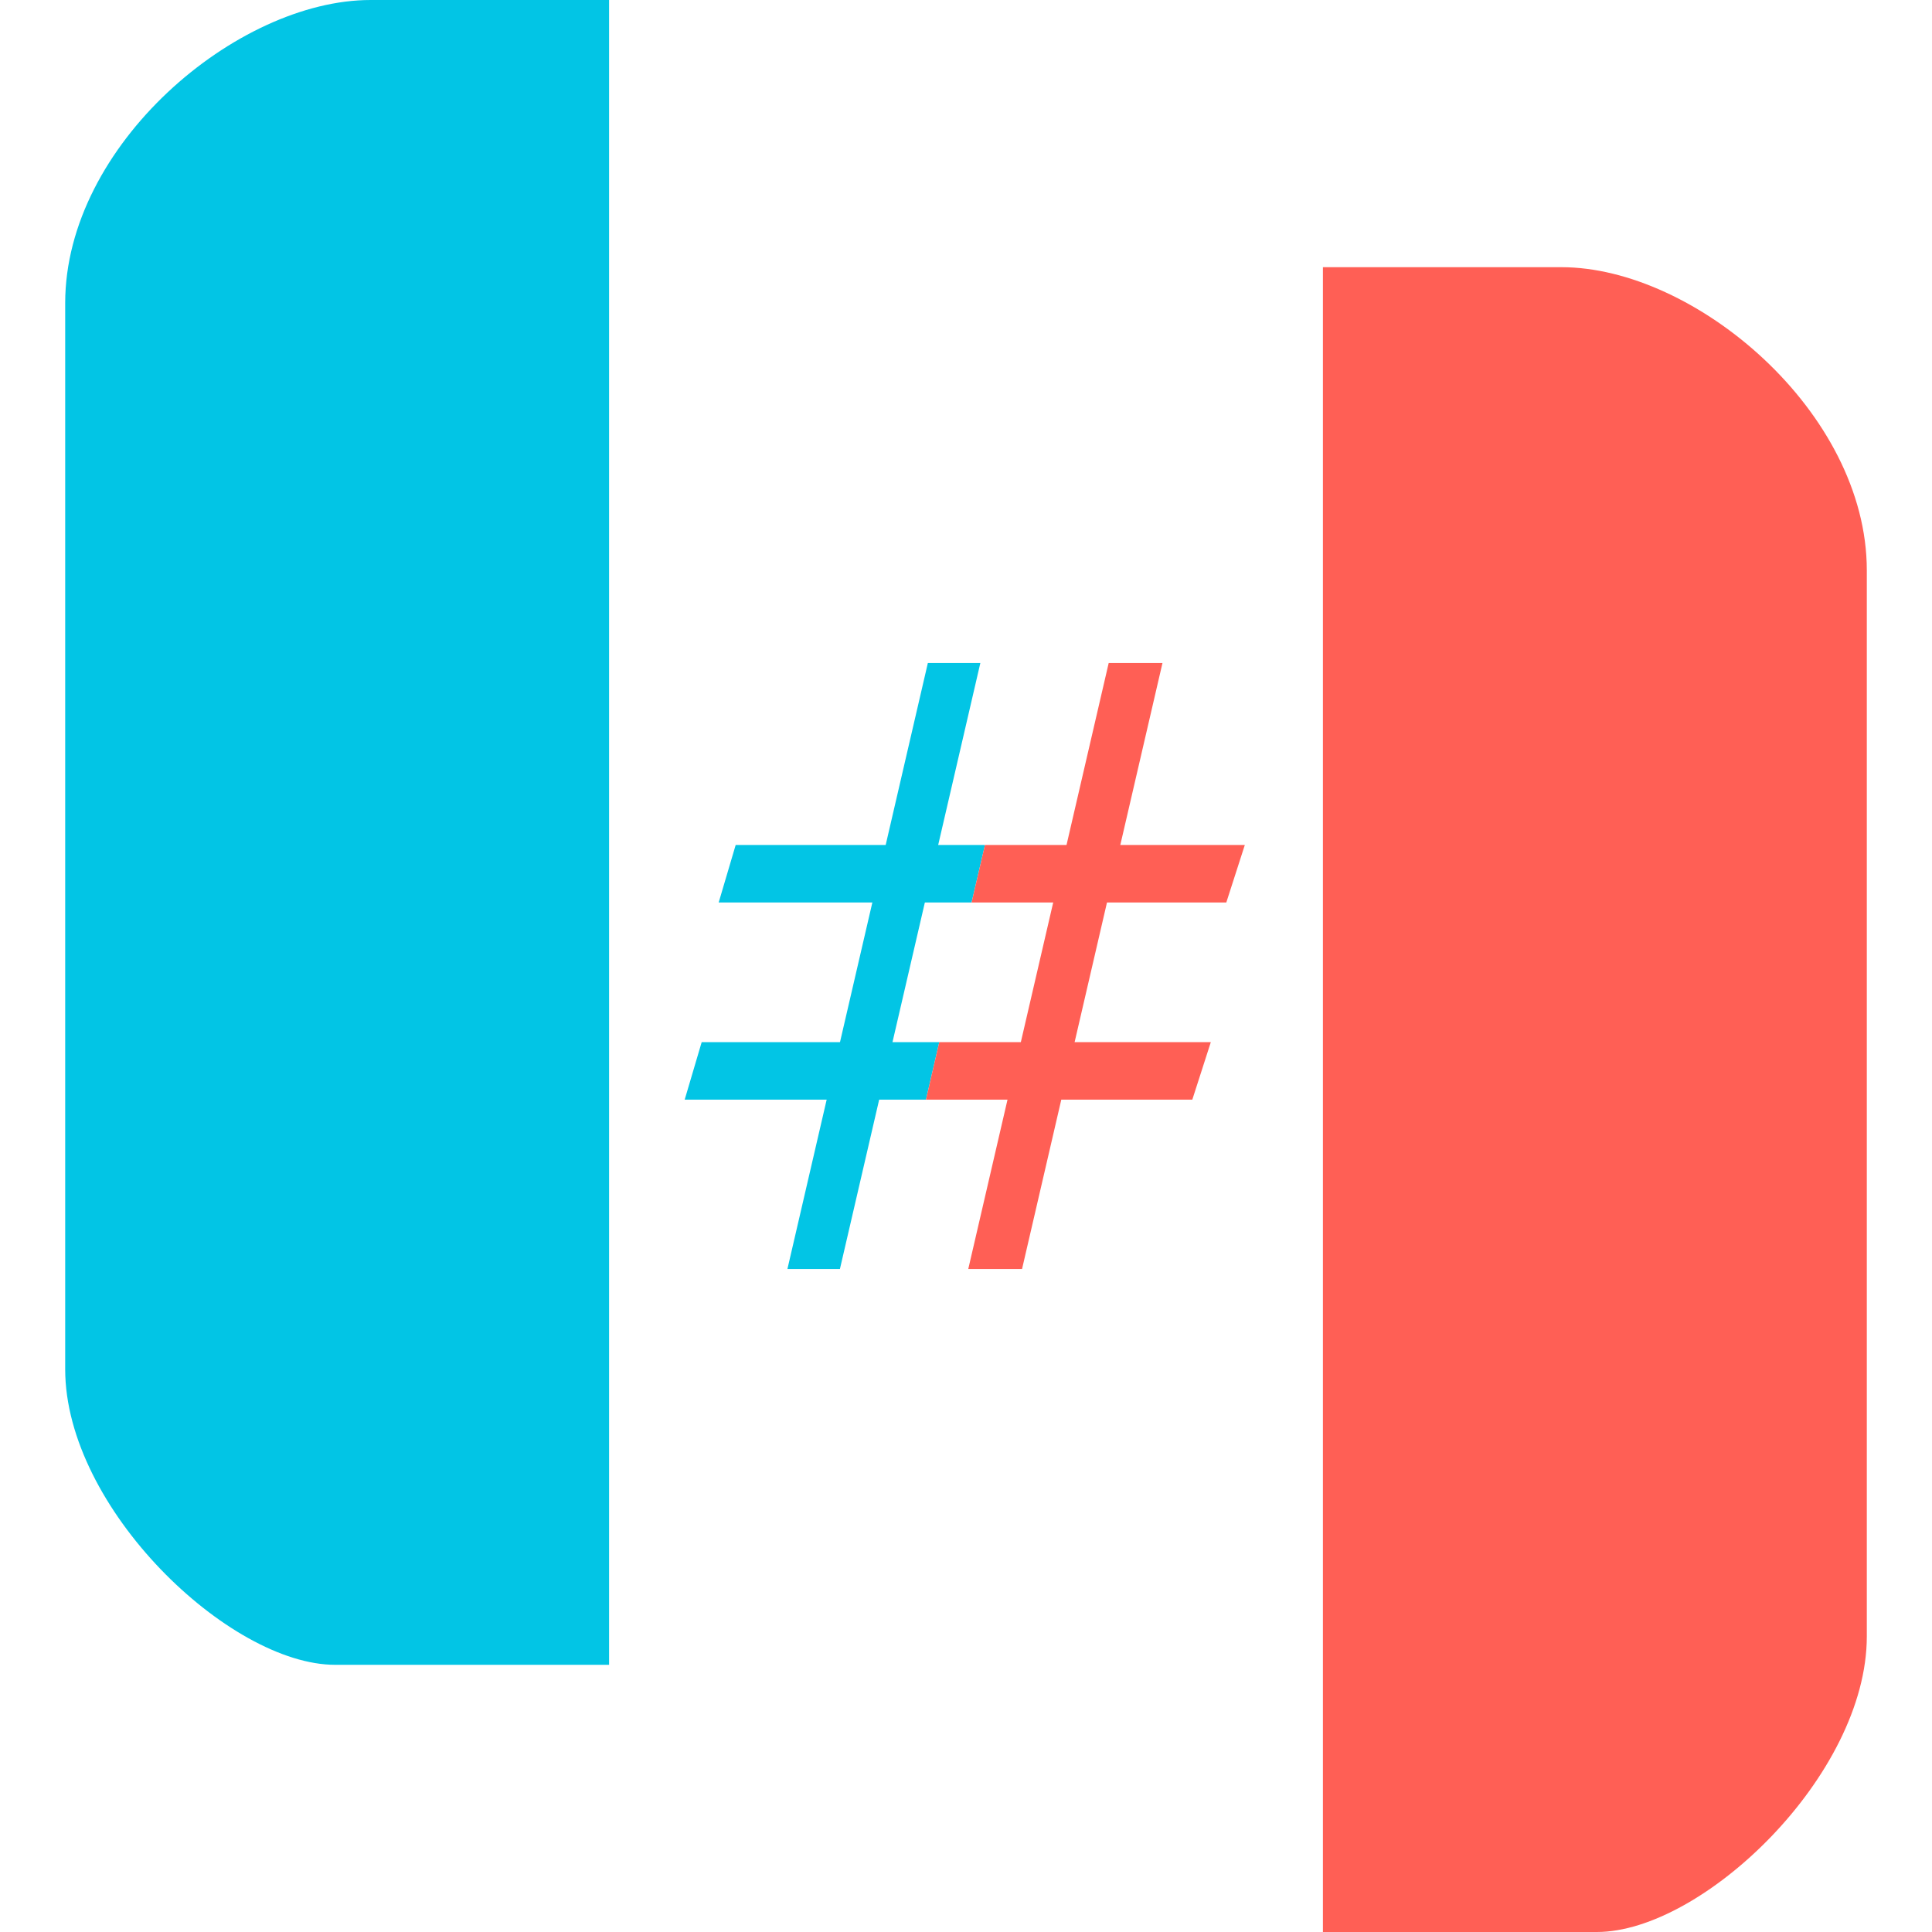
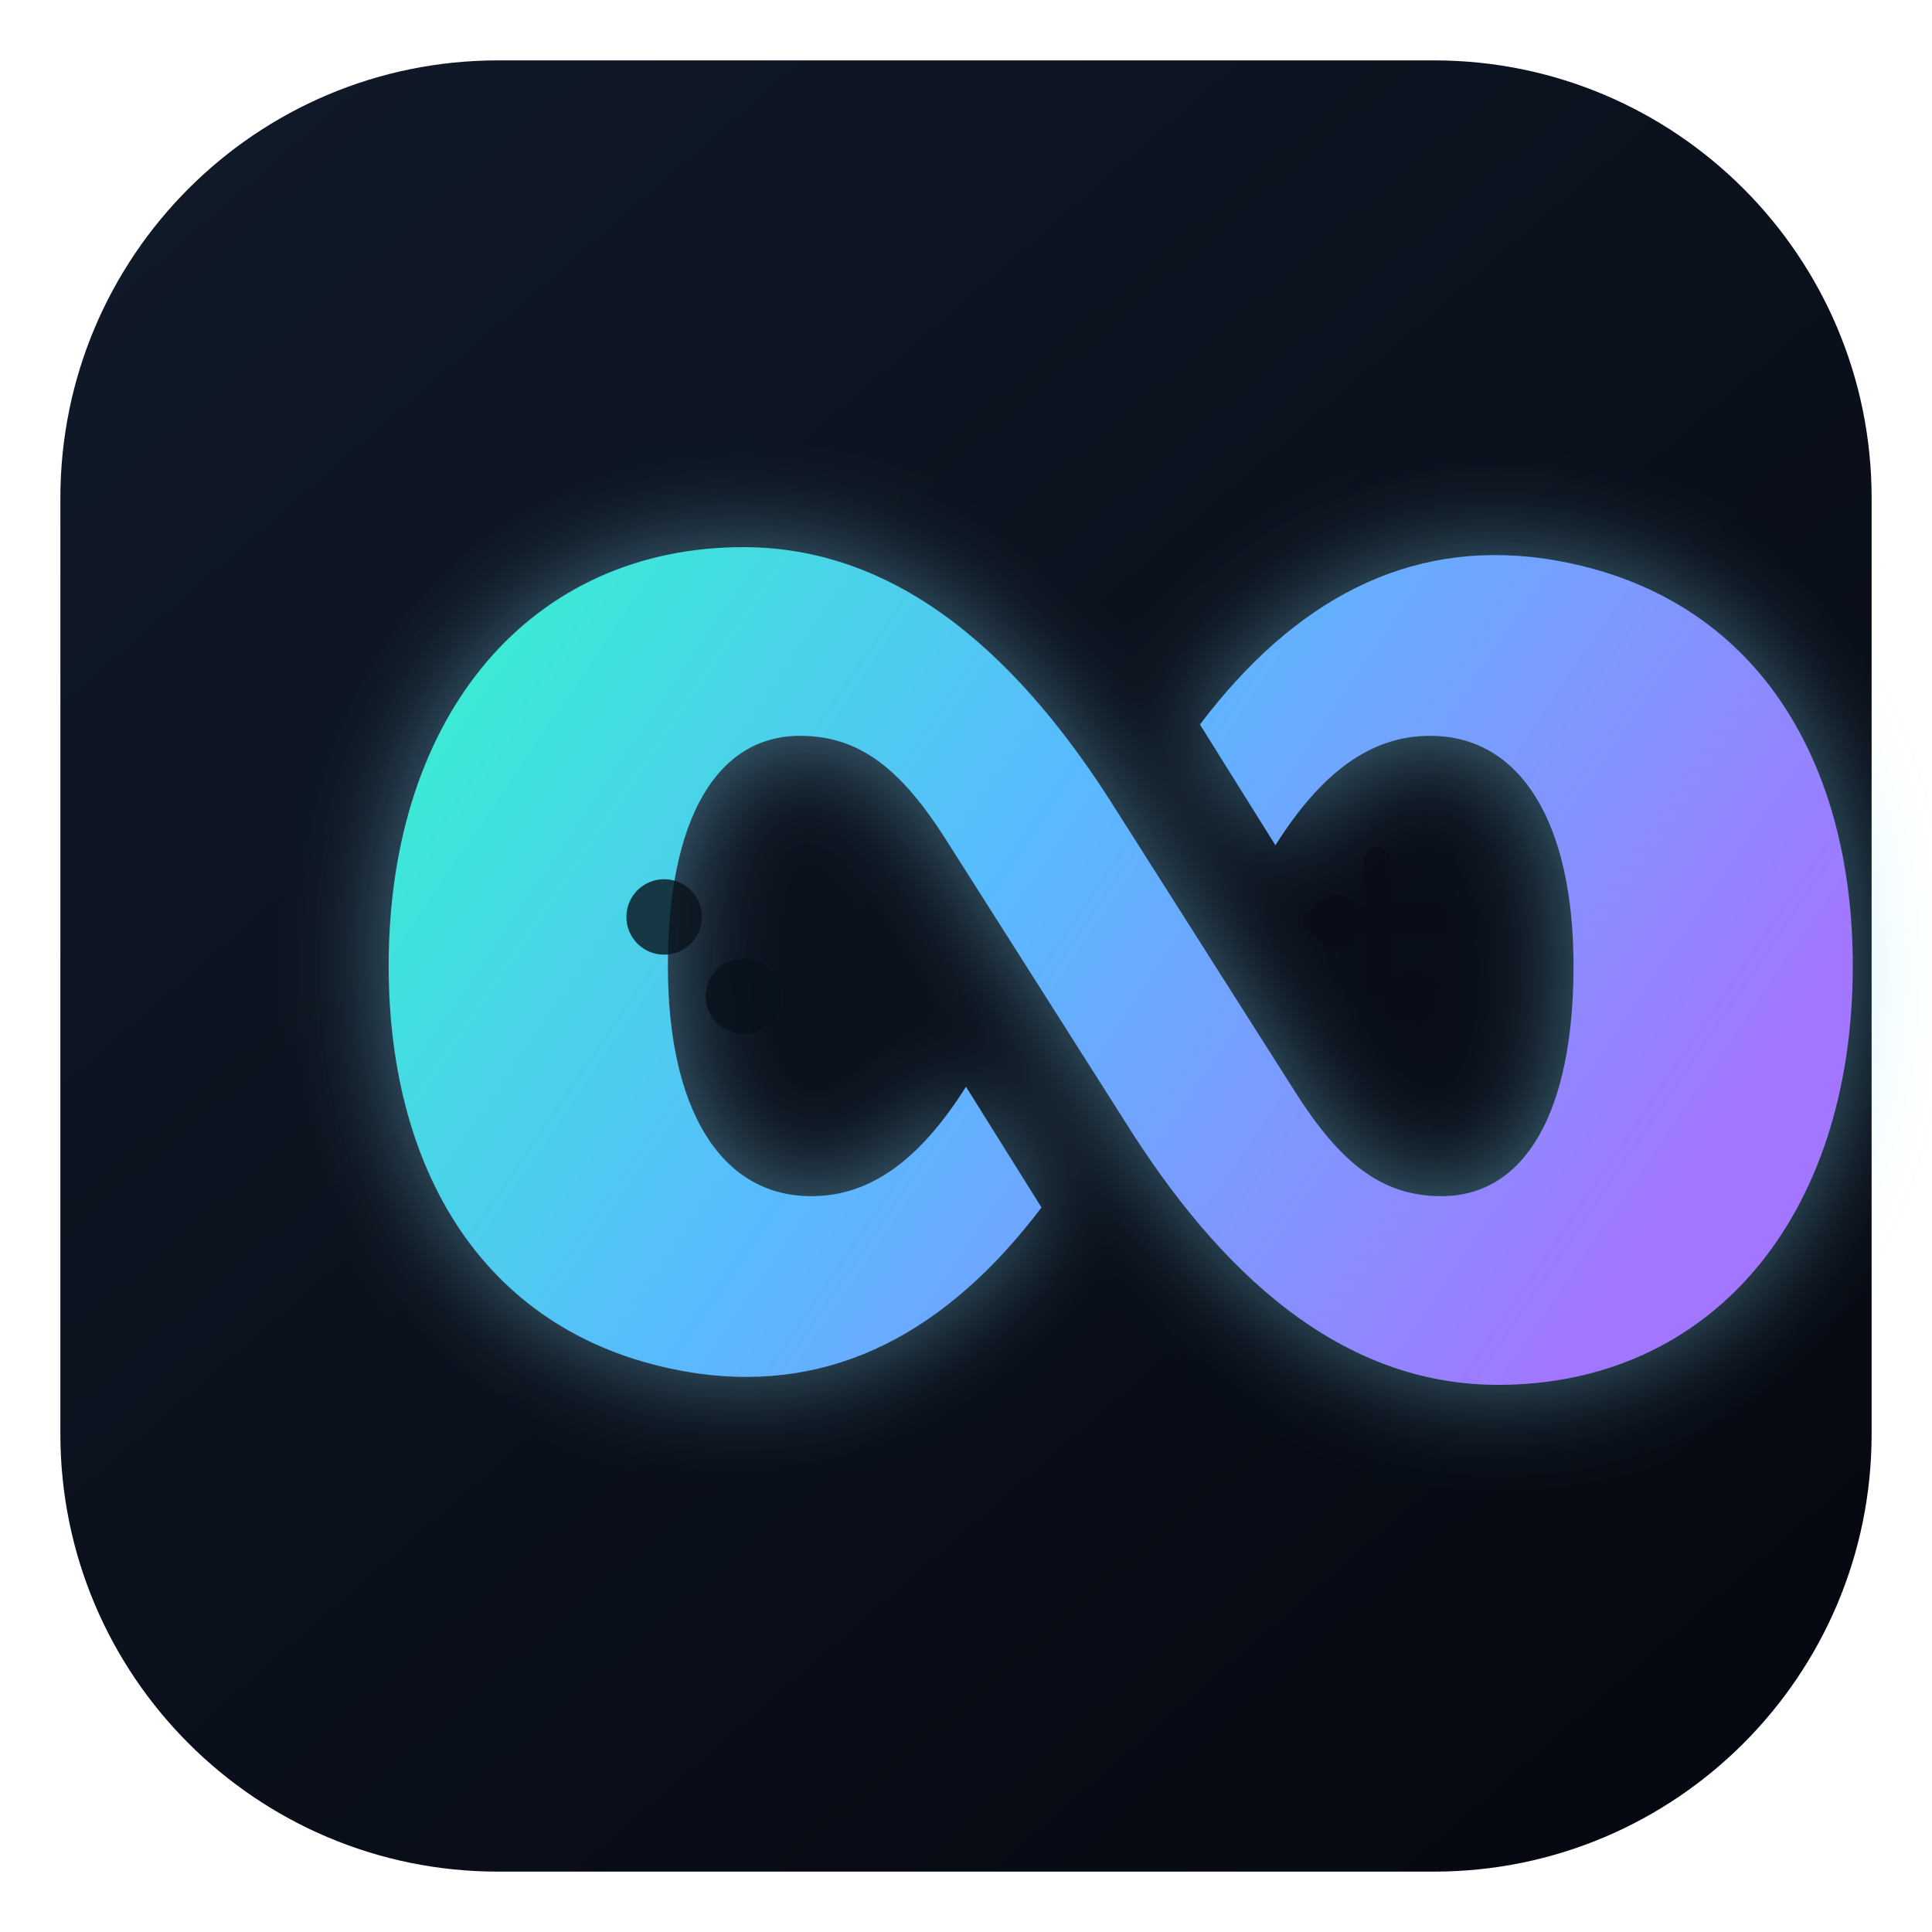
- <svg xmlns="http://www.w3.org/2000/svg" viewBox="0 0 255.76 255.76">
+ <svg xmlns="http://www.w3.org/2000/svg" viewBox="0 0 512 512" role="img" aria-labelledby="title desc">
  <defs>
-     <style>.cls-1{fill:#02c5e5;}.cls-2{fill:#ff5f55;}.cls-3{fill:none;}</style>
+     <linearGradient id="bg" x1="60" y1="30" x2="460" y2="490" gradientUnits="userSpaceOnUse">
+       <stop stop-color="#101928" />
+       <stop offset="1" stop-color="#050810" />
+     </linearGradient>
+     <linearGradient id="loop" x1="106" y1="154" x2="414" y2="364" gradientUnits="userSpaceOnUse">
+       <stop stop-color="#35F3CE" />
+       <stop offset=".48" stop-color="#5AB9FF" />
+       <stop offset="1" stop-color="#A276FF" />
+     </linearGradient>
+     <filter id="glow" x="-30%" y="-40%" width="160%" height="180%">
+       <feGaussianBlur stdDeviation="13" result="blur" />
+       <feColorMatrix in="blur" values="0 0 0 0 0.25 0 0 0 0 0.75 0 0 0 0 1 0 0 0 .45 0" />
+       <feMerge>
+         <feMergeNode />
+         <feMergeNode in="SourceGraphic" />
+       </feMerge>
+     </filter>
  </defs>
-   <g id="Ebene_2" data-name="Ebene 2">
-     <g id="Ebene_1-2" data-name="Ebene 1">
-       <g id="Ebene_2-2" data-name="Ebene 2">
-         <g id="Ebene_1-2-2" data-name="Ebene 1-2">
-           <path class="cls-1" d="M80.63,0V220.39H44.37c-14,0-35.74-20.74-35.74-39.13V40.13C8.63,19.19,31.36,0,49.06,0Z" />
-           <path class="cls-2" d="M175.13,35.37V255.76h36.26c14,0,35.74-20.74,35.74-39.13V75.5c0-20.94-22.73-40.13-40.43-40.13Z" />
-           <polygon class="cls-1" points="124.34 137.96 122.58 145.57 90.64 145.57 92.89 137.96 124.34 137.96" />
-           <polygon class="cls-2" points="160.29 137.96 157.84 145.57 122.58 145.57 124.34 137.96 160.29 137.96" />
-           <polygon class="cls-1" points="130.39 111.86 128.62 119.47 95.14 119.47 97.39 111.86 130.39 111.86" />
-           <polygon class="cls-2" points="164.79 111.86 162.34 119.47 128.62 119.47 130.39 111.86 164.79 111.86" />
-           <polygon class="cls-1" points="104.24 167.99 122.83 87.77 129.78 87.77 111.19 167.99 104.24 167.99" />
-           <polygon class="cls-2" points="128.18 167.99 146.77 87.77 153.89 87.77 135.3 167.99 128.18 167.99" />
-         </g>
-         <rect class="cls-3" width="255.76" height="255.76" />
-       </g>
-     </g>
-   </g>
+   <rect x="16" y="16" width="480" height="480" rx="116" fill="url(#bg)" />
+   <path d="M103 256c0-67 38-111 94-111 42 0 74 30 99 70l47 74c12 19 23 28 39 28 22 0 35-22 35-61 0-38-14-61-38-61-16 0-29 10-41 29l-20-32c25-33 55-49 91-44 55 8 82 52 82 108 0 67-38 111-94 111-42 0-74-30-99-70l-47-74c-12-19-23-28-39-28-22 0-35 22-35 61 0 38 14 61 38 61 16 0 29-10 41-29l20 32c-25 33-55 49-91 44-55-8-82-52-82-108Z" fill="url(#loop)" filter="url(#glow)" />
+   <circle cx="176" cy="243" r="10" fill="#07121A" opacity=".8" />
+   <circle cx="197" cy="264" r="10" fill="#07121A" opacity=".8" />
+   <circle cx="354" cy="244" r="7" fill="#0A0C18" opacity=".85" />
+   <circle cx="374" cy="264" r="7" fill="#0A0C18" opacity=".85" />
+   <path d="M365 228v32M349 244h32" stroke="#0A0C18" stroke-width="7" stroke-linecap="round" opacity=".85" />
</svg>
